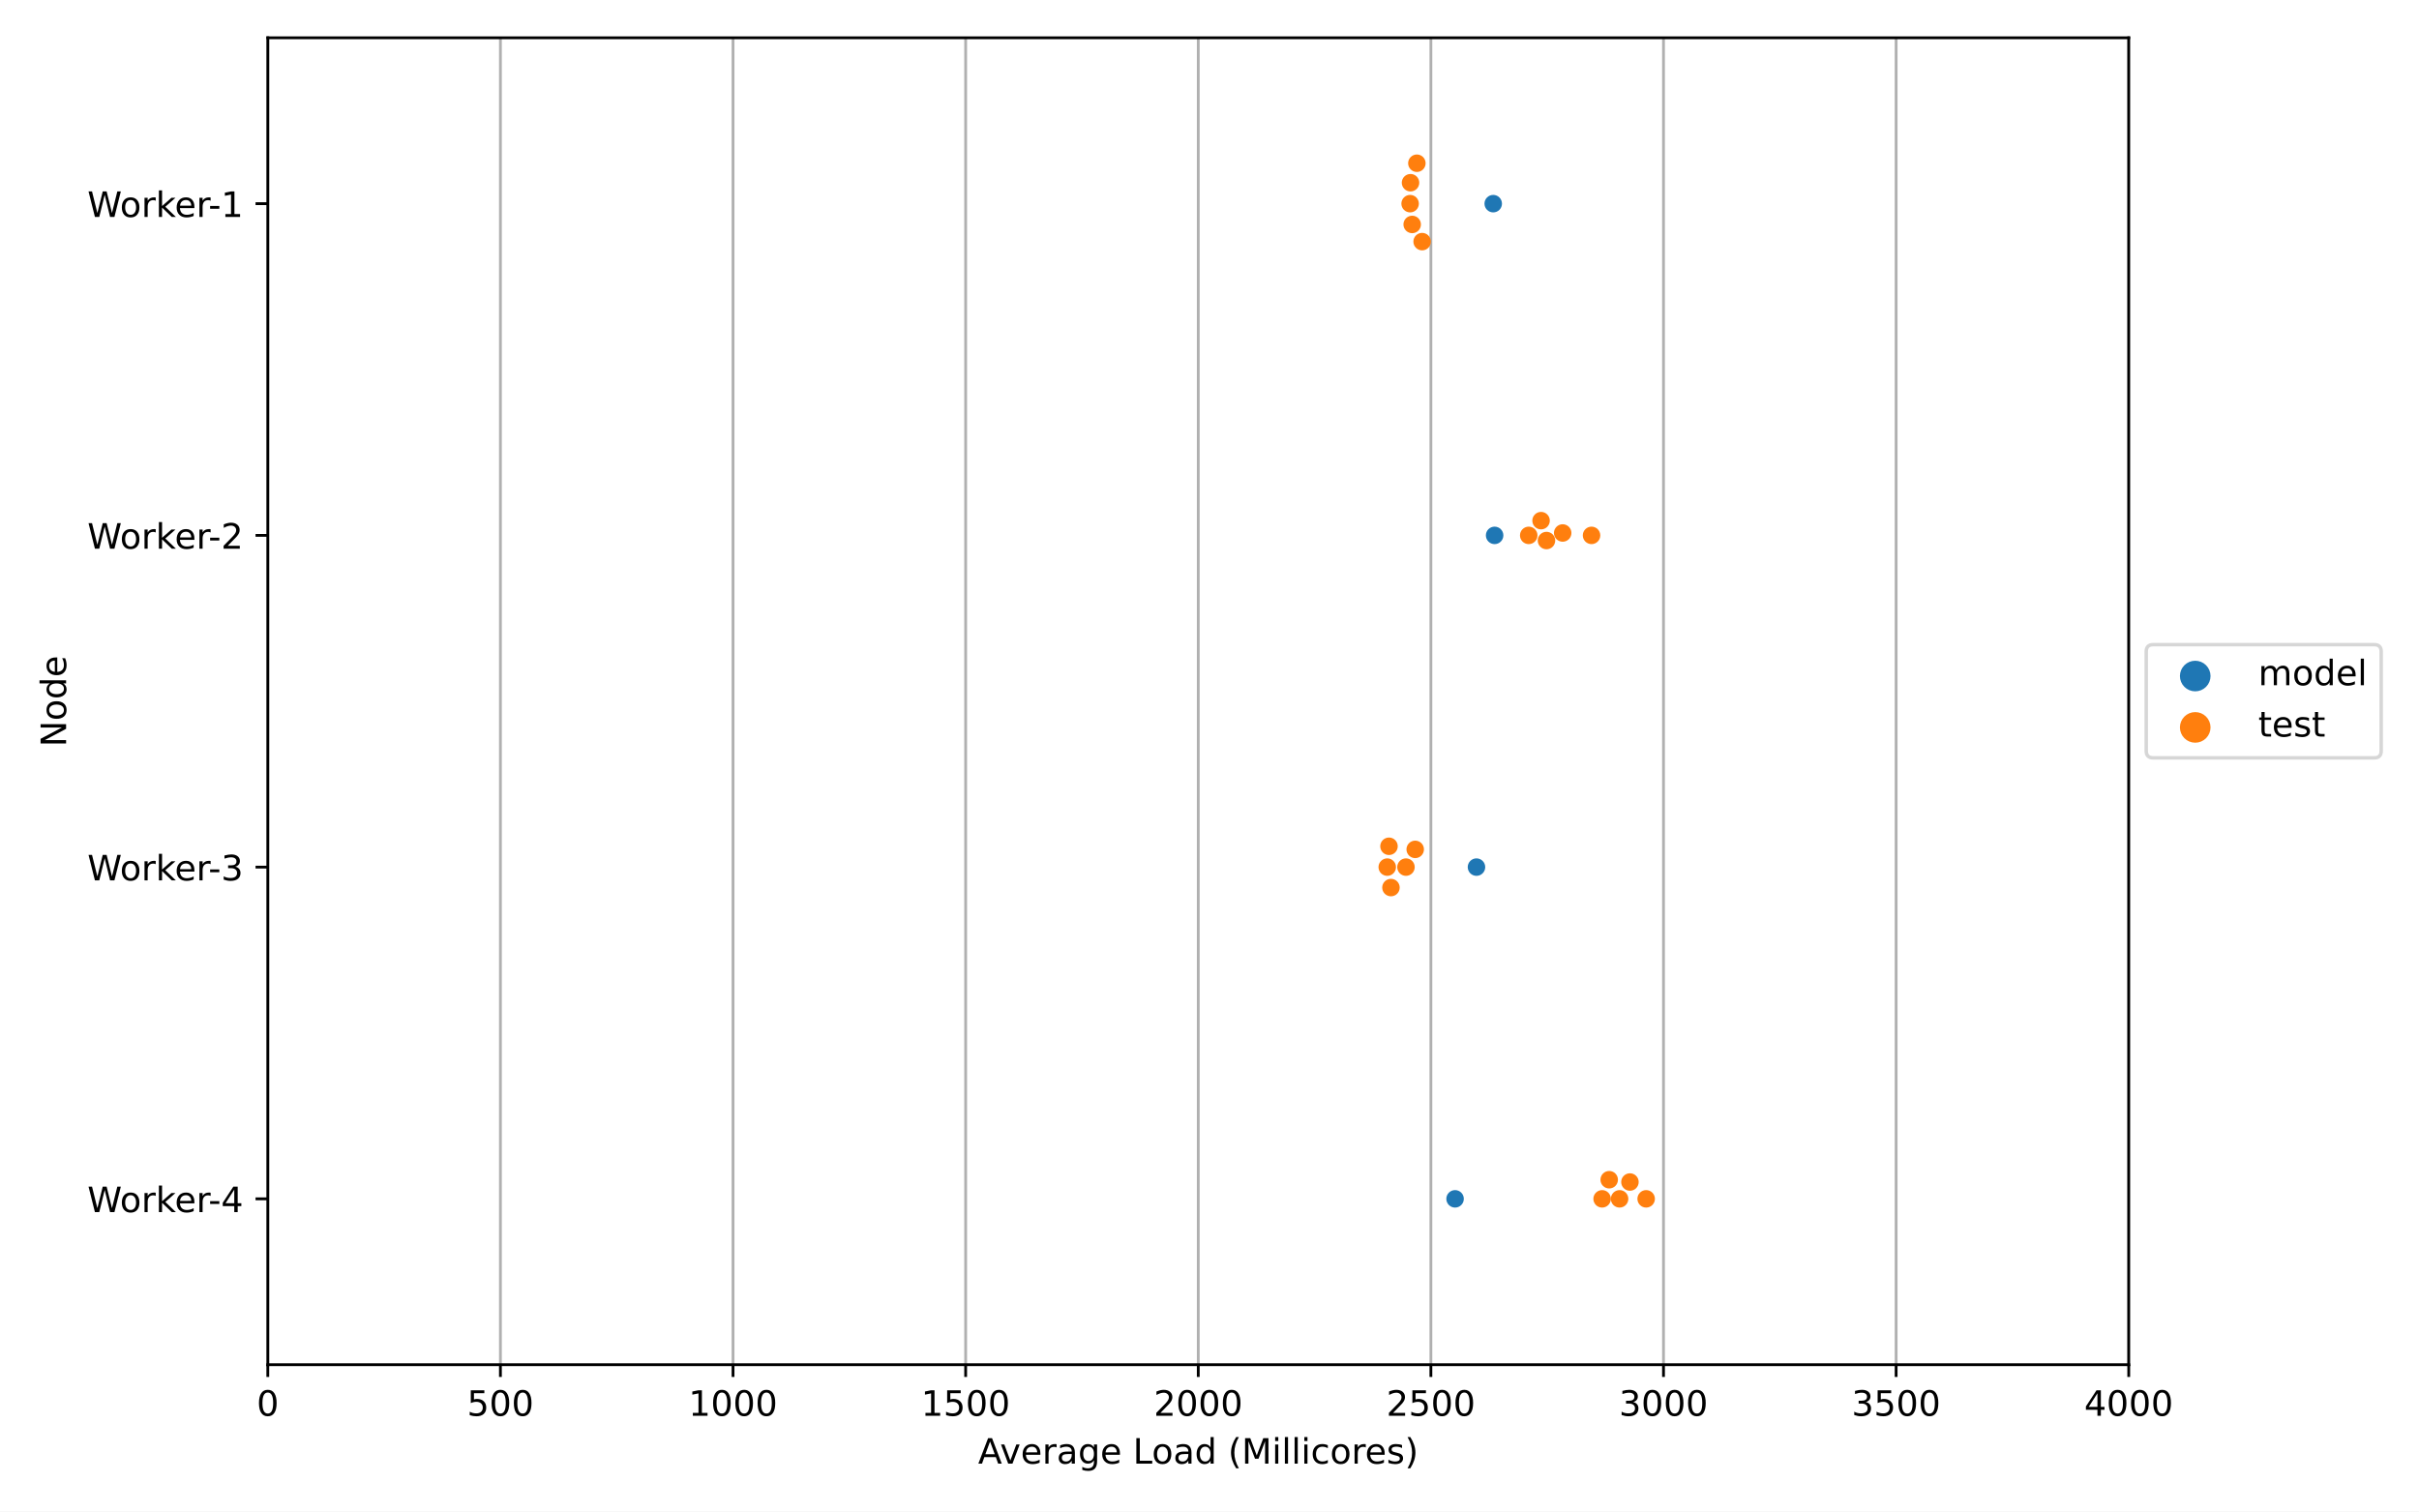
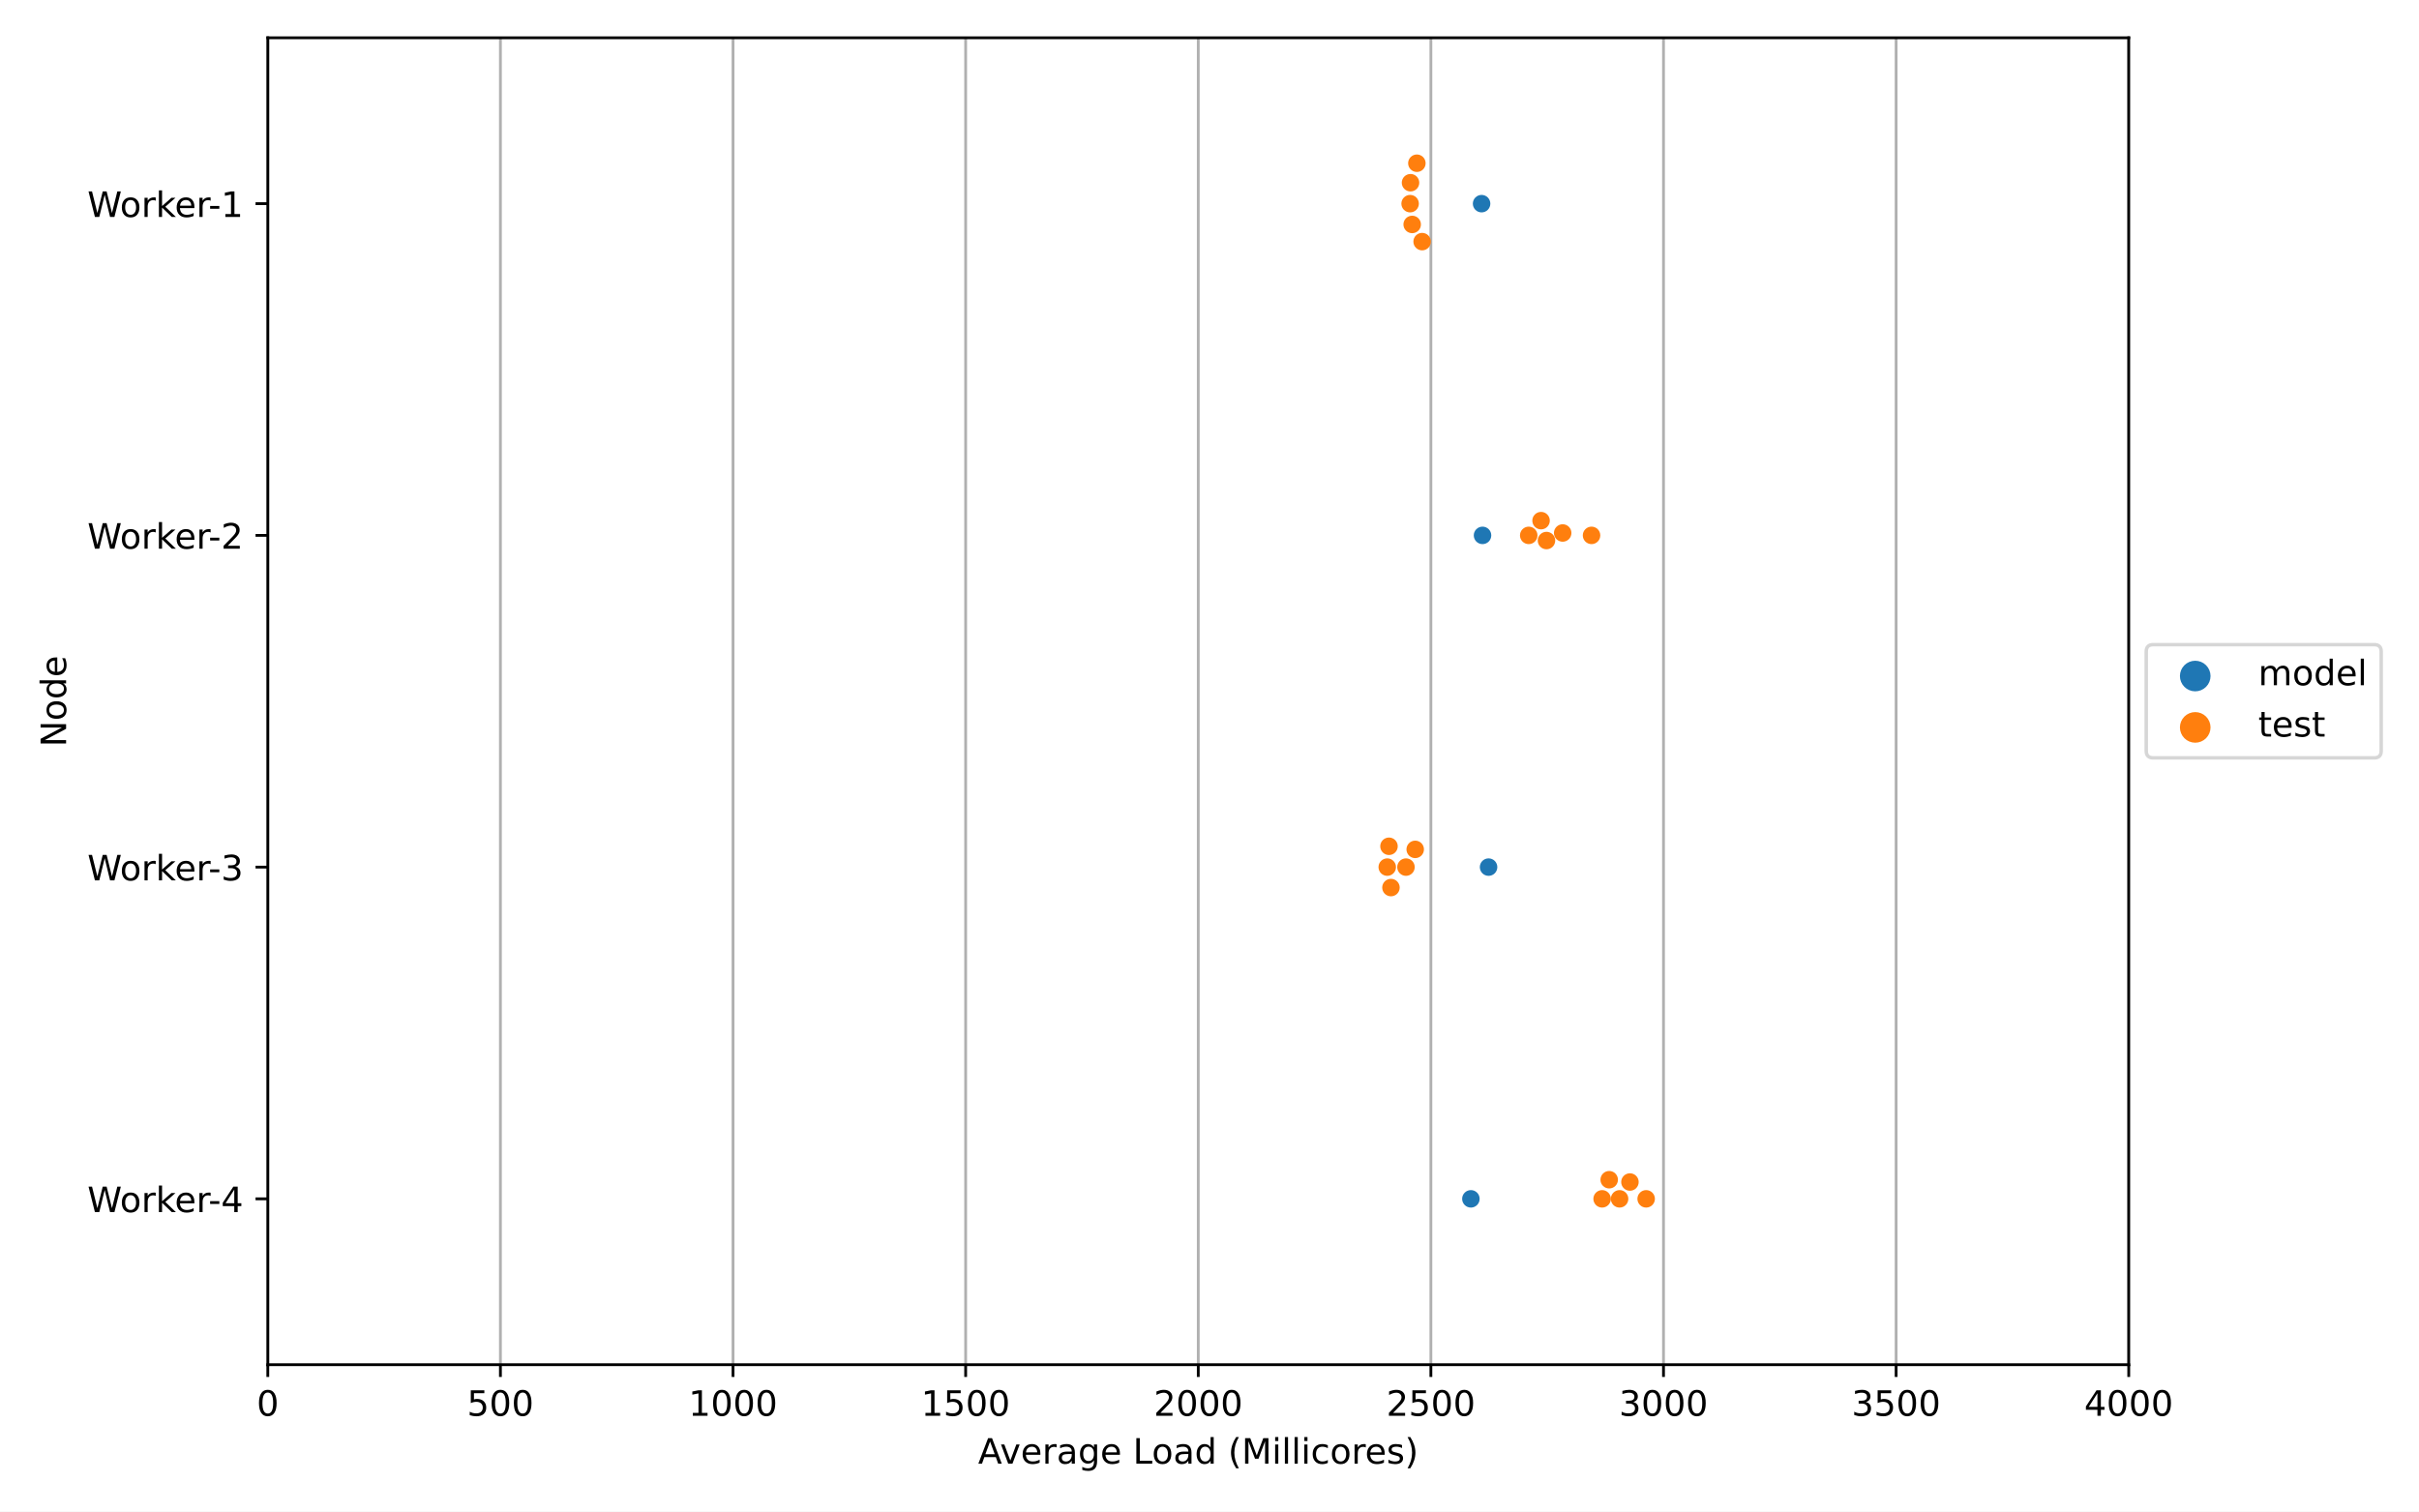
<svg xmlns="http://www.w3.org/2000/svg" xmlns:xlink="http://www.w3.org/1999/xlink" height="432pt" version="1.1" viewBox="0 0 691.2 432" width="691.2pt">
  <defs>
    <style type="text/css">*{stroke-linecap:butt;stroke-linejoin:round;}</style>
  </defs>
  <g id="figure_1">
    <g id="patch_1">
      <path d="M 0 432  L 691.2 432  L 691.2 0  L 0 0  z " style="fill:#ffffff;" />
    </g>
    <g id="axes_1">
      <g id="patch_2">
        <path d="M 76.52 390.04  L 608.26 390.04  L 608.26 10.8  L 76.52 10.8  z " style="fill:#ffffff;" />
      </g>
      <g id="PathCollection_1" />
      <g id="PathCollection_2" />
      <g id="matplotlib.axis_1">
        <g id="xtick_1">
          <g id="line2d_1">
-             <path clip-path="url(#pba86723266)" d="M 76.52 390.04  L 76.52 10.8  " style="fill:none;stroke:#b0b0b0;stroke-linecap:square;stroke-width:0.8;" />
+             <path clip-path="url(#p16a4338a1c)" d="M 76.52 390.04  L 76.52 10.8  " style="fill:none;stroke:#b0b0b0;stroke-linecap:square;stroke-width:0.8;" />
          </g>
          <g id="line2d_2">
            <defs>
-               <path d="M 0 0  L 0 3.5  " id="m185d42f4b6" style="stroke:#000000;stroke-width:0.8;" />
-             </defs>
-             <g>
-               <use style="stroke:#000000;stroke-width:0.8;" x="76.52" xlink:href="#m185d42f4b6" y="390.04" />
+               <path d="M 0 0  L 0 3.5  " id="mc875bb524d" style="stroke:#000000;stroke-width:0.8;" />
+             </defs>
+             <g>
+               <use style="stroke:#000000;stroke-width:0.8;" x="76.52" xlink:href="#mc875bb524d" y="390.04" />
            </g>
          </g>
          <g id="text_1">
            <g transform="translate(73.33875 404.6384)scale(0.1 -0.1)">
              <defs>
                <path d="M 2034 4250  Q 1547 4250 1301 3770  Q 1056 3291 1056 2328  Q 1056 1369 1301 889  Q 1547 409 2034 409  Q 2525 409 2770 889  Q 3016 1369 3016 2328  Q 3016 3291 2770 3770  Q 2525 4250 2034 4250  z M 2034 4750  Q 2819 4750 3233 4129  Q 3647 3509 3647 2328  Q 3647 1150 3233 529  Q 2819 -91 2034 -91  Q 1250 -91 836 529  Q 422 1150 422 2328  Q 422 3509 836 4129  Q 1250 4750 2034 4750  z " id="DejaVuSans-30" transform="scale(0.015625)" />
              </defs>
              <use xlink:href="#DejaVuSans-30" />
            </g>
          </g>
        </g>
        <g id="xtick_2">
          <g id="line2d_3">
-             <path clip-path="url(#pba86723266)" d="M 142.988 390.04  L 142.988 10.8  " style="fill:none;stroke:#b0b0b0;stroke-linecap:square;stroke-width:0.8;" />
+             <path clip-path="url(#p16a4338a1c)" d="M 142.988 390.04  L 142.988 10.8  " style="fill:none;stroke:#b0b0b0;stroke-linecap:square;stroke-width:0.8;" />
          </g>
          <g id="line2d_4">
            <g>
-               <use style="stroke:#000000;stroke-width:0.8;" x="142.988" xlink:href="#m185d42f4b6" y="390.04" />
+               <use style="stroke:#000000;stroke-width:0.8;" x="142.988" xlink:href="#mc875bb524d" y="390.04" />
            </g>
          </g>
          <g id="text_2">
            <g transform="translate(133.4437 404.6384)scale(0.1 -0.1)">
              <defs>
                <path d="M 691 4666  L 3169 4666  L 3169 4134  L 1269 4134  L 1269 2991  Q 1406 3038 1543 3061  Q 1681 3084 1819 3084  Q 2600 3084 3056 2656  Q 3513 2228 3513 1497  Q 3513 744 3044 326  Q 2575 -91 1722 -91  Q 1428 -91 1123 -41  Q 819 9 494 109  L 494 744  Q 775 591 1075 516  Q 1375 441 1709 441  Q 2250 441 2565 725  Q 2881 1009 2881 1497  Q 2881 1984 2565 2268  Q 2250 2553 1709 2553  Q 1456 2553 1204 2497  Q 953 2441 691 2322  L 691 4666  z " id="DejaVuSans-35" transform="scale(0.015625)" />
              </defs>
              <use xlink:href="#DejaVuSans-35" />
              <use x="63.623" xlink:href="#DejaVuSans-30" />
              <use x="127.246" xlink:href="#DejaVuSans-30" />
            </g>
          </g>
        </g>
        <g id="xtick_3">
          <g id="line2d_5">
-             <path clip-path="url(#pba86723266)" d="M 209.455 390.04  L 209.455 10.8  " style="fill:none;stroke:#b0b0b0;stroke-linecap:square;stroke-width:0.8;" />
+             <path clip-path="url(#p16a4338a1c)" d="M 209.455 390.04  L 209.455 10.8  " style="fill:none;stroke:#b0b0b0;stroke-linecap:square;stroke-width:0.8;" />
          </g>
          <g id="line2d_6">
            <g>
-               <use style="stroke:#000000;stroke-width:0.8;" x="209.455" xlink:href="#m185d42f4b6" y="390.04" />
+               <use style="stroke:#000000;stroke-width:0.8;" x="209.455" xlink:href="#mc875bb524d" y="390.04" />
            </g>
          </g>
          <g id="text_3">
            <g transform="translate(196.73 404.6384)scale(0.1 -0.1)">
              <defs>
                <path d="M 794 531  L 1825 531  L 1825 4091  L 703 3866  L 703 4441  L 1819 4666  L 2450 4666  L 2450 531  L 3481 531  L 3481 0  L 794 0  L 794 531  z " id="DejaVuSans-31" transform="scale(0.015625)" />
              </defs>
              <use xlink:href="#DejaVuSans-31" />
              <use x="63.623" xlink:href="#DejaVuSans-30" />
              <use x="127.246" xlink:href="#DejaVuSans-30" />
              <use x="190.869" xlink:href="#DejaVuSans-30" />
            </g>
          </g>
        </g>
        <g id="xtick_4">
          <g id="line2d_7">
-             <path clip-path="url(#pba86723266)" d="M 275.923 390.04  L 275.923 10.8  " style="fill:none;stroke:#b0b0b0;stroke-linecap:square;stroke-width:0.8;" />
+             <path clip-path="url(#p16a4338a1c)" d="M 275.923 390.04  L 275.923 10.8  " style="fill:none;stroke:#b0b0b0;stroke-linecap:square;stroke-width:0.8;" />
          </g>
          <g id="line2d_8">
            <g>
-               <use style="stroke:#000000;stroke-width:0.8;" x="275.923" xlink:href="#m185d42f4b6" y="390.04" />
+               <use style="stroke:#000000;stroke-width:0.8;" x="275.923" xlink:href="#mc875bb524d" y="390.04" />
            </g>
          </g>
          <g id="text_4">
            <g transform="translate(263.1975 404.6384)scale(0.1 -0.1)">
              <use xlink:href="#DejaVuSans-31" />
              <use x="63.623" xlink:href="#DejaVuSans-35" />
              <use x="127.246" xlink:href="#DejaVuSans-30" />
              <use x="190.869" xlink:href="#DejaVuSans-30" />
            </g>
          </g>
        </g>
        <g id="xtick_5">
          <g id="line2d_9">
-             <path clip-path="url(#pba86723266)" d="M 342.39 390.04  L 342.39 10.8  " style="fill:none;stroke:#b0b0b0;stroke-linecap:square;stroke-width:0.8;" />
+             <path clip-path="url(#p16a4338a1c)" d="M 342.39 390.04  L 342.39 10.8  " style="fill:none;stroke:#b0b0b0;stroke-linecap:square;stroke-width:0.8;" />
          </g>
          <g id="line2d_10">
            <g>
-               <use style="stroke:#000000;stroke-width:0.8;" x="342.39" xlink:href="#m185d42f4b6" y="390.04" />
+               <use style="stroke:#000000;stroke-width:0.8;" x="342.39" xlink:href="#mc875bb524d" y="390.04" />
            </g>
          </g>
          <g id="text_5">
            <g transform="translate(329.665 404.6384)scale(0.1 -0.1)">
              <defs>
                <path d="M 1228 531  L 3431 531  L 3431 0  L 469 0  L 469 531  Q 828 903 1448 1529  Q 2069 2156 2228 2338  Q 2531 2678 2651 2914  Q 2772 3150 2772 3378  Q 2772 3750 2511 3984  Q 2250 4219 1831 4219  Q 1534 4219 1204 4116  Q 875 4013 500 3803  L 500 4441  Q 881 4594 1212 4672  Q 1544 4750 1819 4750  Q 2544 4750 2975 4387  Q 3406 4025 3406 3419  Q 3406 3131 3298 2873  Q 3191 2616 2906 2266  Q 2828 2175 2409 1742  Q 1991 1309 1228 531  z " id="DejaVuSans-32" transform="scale(0.015625)" />
              </defs>
              <use xlink:href="#DejaVuSans-32" />
              <use x="63.623" xlink:href="#DejaVuSans-30" />
              <use x="127.246" xlink:href="#DejaVuSans-30" />
              <use x="190.869" xlink:href="#DejaVuSans-30" />
            </g>
          </g>
        </g>
        <g id="xtick_6">
          <g id="line2d_11">
-             <path clip-path="url(#pba86723266)" d="M 408.858 390.04  L 408.858 10.8  " style="fill:none;stroke:#b0b0b0;stroke-linecap:square;stroke-width:0.8;" />
+             <path clip-path="url(#p16a4338a1c)" d="M 408.858 390.04  L 408.858 10.8  " style="fill:none;stroke:#b0b0b0;stroke-linecap:square;stroke-width:0.8;" />
          </g>
          <g id="line2d_12">
            <g>
-               <use style="stroke:#000000;stroke-width:0.8;" x="408.858" xlink:href="#m185d42f4b6" y="390.04" />
+               <use style="stroke:#000000;stroke-width:0.8;" x="408.858" xlink:href="#mc875bb524d" y="390.04" />
            </g>
          </g>
          <g id="text_6">
            <g transform="translate(396.1325 404.6384)scale(0.1 -0.1)">
              <use xlink:href="#DejaVuSans-32" />
              <use x="63.623" xlink:href="#DejaVuSans-35" />
              <use x="127.246" xlink:href="#DejaVuSans-30" />
              <use x="190.869" xlink:href="#DejaVuSans-30" />
            </g>
          </g>
        </g>
        <g id="xtick_7">
          <g id="line2d_13">
-             <path clip-path="url(#pba86723266)" d="M 475.325 390.04  L 475.325 10.8  " style="fill:none;stroke:#b0b0b0;stroke-linecap:square;stroke-width:0.8;" />
+             <path clip-path="url(#p16a4338a1c)" d="M 475.325 390.04  L 475.325 10.8  " style="fill:none;stroke:#b0b0b0;stroke-linecap:square;stroke-width:0.8;" />
          </g>
          <g id="line2d_14">
            <g>
-               <use style="stroke:#000000;stroke-width:0.8;" x="475.325" xlink:href="#m185d42f4b6" y="390.04" />
+               <use style="stroke:#000000;stroke-width:0.8;" x="475.325" xlink:href="#mc875bb524d" y="390.04" />
            </g>
          </g>
          <g id="text_7">
            <g transform="translate(462.6 404.6384)scale(0.1 -0.1)">
              <defs>
                <path d="M 2597 2516  Q 3050 2419 3304 2112  Q 3559 1806 3559 1356  Q 3559 666 3084 287  Q 2609 -91 1734 -91  Q 1441 -91 1130 -33  Q 819 25 488 141  L 488 750  Q 750 597 1062 519  Q 1375 441 1716 441  Q 2309 441 2620 675  Q 2931 909 2931 1356  Q 2931 1769 2642 2001  Q 2353 2234 1838 2234  L 1294 2234  L 1294 2753  L 1863 2753  Q 2328 2753 2575 2939  Q 2822 3125 2822 3475  Q 2822 3834 2567 4026  Q 2313 4219 1838 4219  Q 1578 4219 1281 4162  Q 984 4106 628 3988  L 628 4550  Q 988 4650 1302 4700  Q 1616 4750 1894 4750  Q 2613 4750 3031 4423  Q 3450 4097 3450 3541  Q 3450 3153 3228 2886  Q 3006 2619 2597 2516  z " id="DejaVuSans-33" transform="scale(0.015625)" />
              </defs>
              <use xlink:href="#DejaVuSans-33" />
              <use x="63.623" xlink:href="#DejaVuSans-30" />
              <use x="127.246" xlink:href="#DejaVuSans-30" />
              <use x="190.869" xlink:href="#DejaVuSans-30" />
            </g>
          </g>
        </g>
        <g id="xtick_8">
          <g id="line2d_15">
-             <path clip-path="url(#pba86723266)" d="M 541.793 390.04  L 541.793 10.8  " style="fill:none;stroke:#b0b0b0;stroke-linecap:square;stroke-width:0.8;" />
+             <path clip-path="url(#p16a4338a1c)" d="M 541.793 390.04  L 541.793 10.8  " style="fill:none;stroke:#b0b0b0;stroke-linecap:square;stroke-width:0.8;" />
          </g>
          <g id="line2d_16">
            <g>
-               <use style="stroke:#000000;stroke-width:0.8;" x="541.793" xlink:href="#m185d42f4b6" y="390.04" />
+               <use style="stroke:#000000;stroke-width:0.8;" x="541.793" xlink:href="#mc875bb524d" y="390.04" />
            </g>
          </g>
          <g id="text_8">
            <g transform="translate(529.0675 404.6384)scale(0.1 -0.1)">
              <use xlink:href="#DejaVuSans-33" />
              <use x="63.623" xlink:href="#DejaVuSans-35" />
              <use x="127.246" xlink:href="#DejaVuSans-30" />
              <use x="190.869" xlink:href="#DejaVuSans-30" />
            </g>
          </g>
        </g>
        <g id="xtick_9">
          <g id="line2d_17">
-             <path clip-path="url(#pba86723266)" d="M 608.26 390.04  L 608.26 10.8  " style="fill:none;stroke:#b0b0b0;stroke-linecap:square;stroke-width:0.8;" />
+             <path clip-path="url(#p16a4338a1c)" d="M 608.26 390.04  L 608.26 10.8  " style="fill:none;stroke:#b0b0b0;stroke-linecap:square;stroke-width:0.8;" />
          </g>
          <g id="line2d_18">
            <g>
-               <use style="stroke:#000000;stroke-width:0.8;" x="608.26" xlink:href="#m185d42f4b6" y="390.04" />
+               <use style="stroke:#000000;stroke-width:0.8;" x="608.26" xlink:href="#mc875bb524d" y="390.04" />
            </g>
          </g>
          <g id="text_9">
            <g transform="translate(595.535 404.6384)scale(0.1 -0.1)">
              <defs>
                <path d="M 2419 4116  L 825 1625  L 2419 1625  L 2419 4116  z M 2253 4666  L 3047 4666  L 3047 1625  L 3713 1625  L 3713 1100  L 3047 1100  L 3047 0  L 2419 0  L 2419 1100  L 313 1100  L 313 1709  L 2253 4666  z " id="DejaVuSans-34" transform="scale(0.015625)" />
              </defs>
              <use xlink:href="#DejaVuSans-34" />
              <use x="63.623" xlink:href="#DejaVuSans-30" />
              <use x="127.246" xlink:href="#DejaVuSans-30" />
              <use x="190.869" xlink:href="#DejaVuSans-30" />
            </g>
          </g>
        </g>
        <g id="text_10">
          <g transform="translate(279.4783 418.3166)scale(0.1 -0.1)">
            <defs>
              <path d="M 2188 4044  L 1331 1722  L 3047 1722  L 2188 4044  z M 1831 4666  L 2547 4666  L 4325 0  L 3669 0  L 3244 1197  L 1141 1197  L 716 0  L 50 0  L 1831 4666  z " id="DejaVuSans-41" transform="scale(0.015625)" />
              <path d="M 191 3500  L 800 3500  L 1894 563  L 2988 3500  L 3597 3500  L 2284 0  L 1503 0  L 191 3500  z " id="DejaVuSans-76" transform="scale(0.015625)" />
              <path d="M 3597 1894  L 3597 1613  L 953 1613  Q 991 1019 1311 708  Q 1631 397 2203 397  Q 2534 397 2845 478  Q 3156 559 3463 722  L 3463 178  Q 3153 47 2828 -22  Q 2503 -91 2169 -91  Q 1331 -91 842 396  Q 353 884 353 1716  Q 353 2575 817 3079  Q 1281 3584 2069 3584  Q 2775 3584 3186 3129  Q 3597 2675 3597 1894  z M 3022 2063  Q 3016 2534 2758 2815  Q 2500 3097 2075 3097  Q 1594 3097 1305 2825  Q 1016 2553 972 2059  L 3022 2063  z " id="DejaVuSans-65" transform="scale(0.015625)" />
              <path d="M 2631 2963  Q 2534 3019 2420 3045  Q 2306 3072 2169 3072  Q 1681 3072 1420 2755  Q 1159 2438 1159 1844  L 1159 0  L 581 0  L 581 3500  L 1159 3500  L 1159 2956  Q 1341 3275 1631 3429  Q 1922 3584 2338 3584  Q 2397 3584 2469 3576  Q 2541 3569 2628 3553  L 2631 2963  z " id="DejaVuSans-72" transform="scale(0.015625)" />
              <path d="M 2194 1759  Q 1497 1759 1228 1600  Q 959 1441 959 1056  Q 959 750 1161 570  Q 1363 391 1709 391  Q 2188 391 2477 730  Q 2766 1069 2766 1631  L 2766 1759  L 2194 1759  z M 3341 1997  L 3341 0  L 2766 0  L 2766 531  Q 2569 213 2275 61  Q 1981 -91 1556 -91  Q 1019 -91 701 211  Q 384 513 384 1019  Q 384 1609 779 1909  Q 1175 2209 1959 2209  L 2766 2209  L 2766 2266  Q 2766 2663 2505 2880  Q 2244 3097 1772 3097  Q 1472 3097 1187 3025  Q 903 2953 641 2809  L 641 3341  Q 956 3463 1253 3523  Q 1550 3584 1831 3584  Q 2591 3584 2966 3190  Q 3341 2797 3341 1997  z " id="DejaVuSans-61" transform="scale(0.015625)" />
              <path d="M 2906 1791  Q 2906 2416 2648 2759  Q 2391 3103 1925 3103  Q 1463 3103 1205 2759  Q 947 2416 947 1791  Q 947 1169 1205 825  Q 1463 481 1925 481  Q 2391 481 2648 825  Q 2906 1169 2906 1791  z M 3481 434  Q 3481 -459 3084 -895  Q 2688 -1331 1869 -1331  Q 1566 -1331 1297 -1286  Q 1028 -1241 775 -1147  L 775 -588  Q 1028 -725 1275 -790  Q 1522 -856 1778 -856  Q 2344 -856 2625 -561  Q 2906 -266 2906 331  L 2906 616  Q 2728 306 2450 153  Q 2172 0 1784 0  Q 1141 0 747 490  Q 353 981 353 1791  Q 353 2603 747 3093  Q 1141 3584 1784 3584  Q 2172 3584 2450 3431  Q 2728 3278 2906 2969  L 2906 3500  L 3481 3500  L 3481 434  z " id="DejaVuSans-67" transform="scale(0.015625)" />
              <path id="DejaVuSans-20" transform="scale(0.015625)" />
              <path d="M 628 4666  L 1259 4666  L 1259 531  L 3531 531  L 3531 0  L 628 0  L 628 4666  z " id="DejaVuSans-4c" transform="scale(0.015625)" />
              <path d="M 1959 3097  Q 1497 3097 1228 2736  Q 959 2375 959 1747  Q 959 1119 1226 758  Q 1494 397 1959 397  Q 2419 397 2687 759  Q 2956 1122 2956 1747  Q 2956 2369 2687 2733  Q 2419 3097 1959 3097  z M 1959 3584  Q 2709 3584 3137 3096  Q 3566 2609 3566 1747  Q 3566 888 3137 398  Q 2709 -91 1959 -91  Q 1206 -91 779 398  Q 353 888 353 1747  Q 353 2609 779 3096  Q 1206 3584 1959 3584  z " id="DejaVuSans-6f" transform="scale(0.015625)" />
              <path d="M 2906 2969  L 2906 4863  L 3481 4863  L 3481 0  L 2906 0  L 2906 525  Q 2725 213 2448 61  Q 2172 -91 1784 -91  Q 1150 -91 751 415  Q 353 922 353 1747  Q 353 2572 751 3078  Q 1150 3584 1784 3584  Q 2172 3584 2448 3432  Q 2725 3281 2906 2969  z M 947 1747  Q 947 1113 1208 752  Q 1469 391 1925 391  Q 2381 391 2643 752  Q 2906 1113 2906 1747  Q 2906 2381 2643 2742  Q 2381 3103 1925 3103  Q 1469 3103 1208 2742  Q 947 2381 947 1747  z " id="DejaVuSans-64" transform="scale(0.015625)" />
              <path d="M 1984 4856  Q 1566 4138 1362 3434  Q 1159 2731 1159 2009  Q 1159 1288 1364 580  Q 1569 -128 1984 -844  L 1484 -844  Q 1016 -109 783 600  Q 550 1309 550 2009  Q 550 2706 781 3412  Q 1013 4119 1484 4856  L 1984 4856  z " id="DejaVuSans-28" transform="scale(0.015625)" />
              <path d="M 628 4666  L 1569 4666  L 2759 1491  L 3956 4666  L 4897 4666  L 4897 0  L 4281 0  L 4281 4097  L 3078 897  L 2444 897  L 1241 4097  L 1241 0  L 628 0  L 628 4666  z " id="DejaVuSans-4d" transform="scale(0.015625)" />
              <path d="M 603 3500  L 1178 3500  L 1178 0  L 603 0  L 603 3500  z M 603 4863  L 1178 4863  L 1178 4134  L 603 4134  L 603 4863  z " id="DejaVuSans-69" transform="scale(0.015625)" />
              <path d="M 603 4863  L 1178 4863  L 1178 0  L 603 0  L 603 4863  z " id="DejaVuSans-6c" transform="scale(0.015625)" />
              <path d="M 3122 3366  L 3122 2828  Q 2878 2963 2633 3030  Q 2388 3097 2138 3097  Q 1578 3097 1268 2742  Q 959 2388 959 1747  Q 959 1106 1268 751  Q 1578 397 2138 397  Q 2388 397 2633 464  Q 2878 531 3122 666  L 3122 134  Q 2881 22 2623 -34  Q 2366 -91 2075 -91  Q 1284 -91 818 406  Q 353 903 353 1747  Q 353 2603 823 3093  Q 1294 3584 2113 3584  Q 2378 3584 2631 3529  Q 2884 3475 3122 3366  z " id="DejaVuSans-63" transform="scale(0.015625)" />
              <path d="M 2834 3397  L 2834 2853  Q 2591 2978 2328 3040  Q 2066 3103 1784 3103  Q 1356 3103 1142 2972  Q 928 2841 928 2578  Q 928 2378 1081 2264  Q 1234 2150 1697 2047  L 1894 2003  Q 2506 1872 2764 1633  Q 3022 1394 3022 966  Q 3022 478 2636 193  Q 2250 -91 1575 -91  Q 1294 -91 989 -36  Q 684 19 347 128  L 347 722  Q 666 556 975 473  Q 1284 391 1588 391  Q 1994 391 2212 530  Q 2431 669 2431 922  Q 2431 1156 2273 1281  Q 2116 1406 1581 1522  L 1381 1569  Q 847 1681 609 1914  Q 372 2147 372 2553  Q 372 3047 722 3315  Q 1072 3584 1716 3584  Q 2034 3584 2315 3537  Q 2597 3491 2834 3397  z " id="DejaVuSans-73" transform="scale(0.015625)" />
              <path d="M 513 4856  L 1013 4856  Q 1481 4119 1714 3412  Q 1947 2706 1947 2009  Q 1947 1309 1714 600  Q 1481 -109 1013 -844  L 513 -844  Q 928 -128 1133 580  Q 1338 1288 1338 2009  Q 1338 2731 1133 3434  Q 928 4138 513 4856  z " id="DejaVuSans-29" transform="scale(0.015625)" />
            </defs>
            <use xlink:href="#DejaVuSans-41" />
            <use x="62.533" xlink:href="#DejaVuSans-76" />
            <use x="121.713" xlink:href="#DejaVuSans-65" />
            <use x="183.236" xlink:href="#DejaVuSans-72" />
            <use x="224.35" xlink:href="#DejaVuSans-61" />
            <use x="285.629" xlink:href="#DejaVuSans-67" />
            <use x="349.105" xlink:href="#DejaVuSans-65" />
            <use x="410.629" xlink:href="#DejaVuSans-20" />
            <use x="442.416" xlink:href="#DejaVuSans-4c" />
            <use x="496.379" xlink:href="#DejaVuSans-6f" />
            <use x="557.561" xlink:href="#DejaVuSans-61" />
            <use x="618.84" xlink:href="#DejaVuSans-64" />
            <use x="682.316" xlink:href="#DejaVuSans-20" />
            <use x="714.104" xlink:href="#DejaVuSans-28" />
            <use x="753.117" xlink:href="#DejaVuSans-4d" />
            <use x="839.396" xlink:href="#DejaVuSans-69" />
            <use x="867.18" xlink:href="#DejaVuSans-6c" />
            <use x="894.963" xlink:href="#DejaVuSans-6c" />
            <use x="922.746" xlink:href="#DejaVuSans-69" />
            <use x="950.529" xlink:href="#DejaVuSans-63" />
            <use x="1005.51" xlink:href="#DejaVuSans-6f" />
            <use x="1066.691" xlink:href="#DejaVuSans-72" />
            <use x="1105.555" xlink:href="#DejaVuSans-65" />
            <use x="1167.078" xlink:href="#DejaVuSans-73" />
            <use x="1219.178" xlink:href="#DejaVuSans-29" />
          </g>
        </g>
      </g>
      <g id="matplotlib.axis_2">
        <g id="ytick_1">
          <g id="line2d_19">
            <defs>
-               <path d="M 0 0  L -3.5 0  " id="ma72beed274" style="stroke:#000000;stroke-width:0.8;" />
-             </defs>
-             <g>
-               <use style="stroke:#000000;stroke-width:0.8;" x="76.52" xlink:href="#ma72beed274" y="58.205" />
+               <path d="M 0 0  L -3.5 0  " id="m37cb2fbe71" style="stroke:#000000;stroke-width:0.8;" />
+             </defs>
+             <g>
+               <use style="stroke:#000000;stroke-width:0.8;" x="76.52" xlink:href="#m37cb2fbe71" y="58.205" />
            </g>
          </g>
          <g id="text_11">
            <g transform="translate(24.96531 62.00422)scale(0.1 -0.1)">
              <defs>
                <path d="M 213 4666  L 850 4666  L 1831 722  L 2809 4666  L 3519 4666  L 4500 722  L 5478 4666  L 6119 4666  L 4947 0  L 4153 0  L 3169 4050  L 2175 0  L 1381 0  L 213 4666  z " id="DejaVuSans-57" transform="scale(0.015625)" />
                <path d="M 581 4863  L 1159 4863  L 1159 1991  L 2875 3500  L 3609 3500  L 1753 1863  L 3688 0  L 2938 0  L 1159 1709  L 1159 0  L 581 0  L 581 4863  z " id="DejaVuSans-6b" transform="scale(0.015625)" />
                <path d="M 313 2009  L 1997 2009  L 1997 1497  L 313 1497  L 313 2009  z " id="DejaVuSans-2d" transform="scale(0.015625)" />
              </defs>
              <use xlink:href="#DejaVuSans-57" />
              <use x="93.002" xlink:href="#DejaVuSans-6f" />
              <use x="154.184" xlink:href="#DejaVuSans-72" />
              <use x="195.297" xlink:href="#DejaVuSans-6b" />
              <use x="249.582" xlink:href="#DejaVuSans-65" />
              <use x="311.105" xlink:href="#DejaVuSans-72" />
              <use x="345.844" xlink:href="#DejaVuSans-2d" />
              <use x="381.928" xlink:href="#DejaVuSans-31" />
            </g>
          </g>
        </g>
        <g id="ytick_2">
          <g id="line2d_20">
            <g>
-               <use style="stroke:#000000;stroke-width:0.8;" x="76.52" xlink:href="#ma72beed274" y="153.015" />
+               <use style="stroke:#000000;stroke-width:0.8;" x="76.52" xlink:href="#m37cb2fbe71" y="153.015" />
            </g>
          </g>
          <g id="text_12">
            <g transform="translate(24.96531 156.8142)scale(0.1 -0.1)">
              <use xlink:href="#DejaVuSans-57" />
              <use x="93.002" xlink:href="#DejaVuSans-6f" />
              <use x="154.184" xlink:href="#DejaVuSans-72" />
              <use x="195.297" xlink:href="#DejaVuSans-6b" />
              <use x="249.582" xlink:href="#DejaVuSans-65" />
              <use x="311.105" xlink:href="#DejaVuSans-72" />
              <use x="345.844" xlink:href="#DejaVuSans-2d" />
              <use x="381.928" xlink:href="#DejaVuSans-32" />
            </g>
          </g>
        </g>
        <g id="ytick_3">
          <g id="line2d_21">
            <g>
-               <use style="stroke:#000000;stroke-width:0.8;" x="76.52" xlink:href="#ma72beed274" y="247.825" />
+               <use style="stroke:#000000;stroke-width:0.8;" x="76.52" xlink:href="#m37cb2fbe71" y="247.825" />
            </g>
          </g>
          <g id="text_13">
            <g transform="translate(24.96531 251.6242)scale(0.1 -0.1)">
              <use xlink:href="#DejaVuSans-57" />
              <use x="93.002" xlink:href="#DejaVuSans-6f" />
              <use x="154.184" xlink:href="#DejaVuSans-72" />
              <use x="195.297" xlink:href="#DejaVuSans-6b" />
              <use x="249.582" xlink:href="#DejaVuSans-65" />
              <use x="311.105" xlink:href="#DejaVuSans-72" />
              <use x="345.844" xlink:href="#DejaVuSans-2d" />
              <use x="381.928" xlink:href="#DejaVuSans-33" />
            </g>
          </g>
        </g>
        <g id="ytick_4">
          <g id="line2d_22">
            <g>
-               <use style="stroke:#000000;stroke-width:0.8;" x="76.52" xlink:href="#ma72beed274" y="342.635" />
+               <use style="stroke:#000000;stroke-width:0.8;" x="76.52" xlink:href="#m37cb2fbe71" y="342.635" />
            </g>
          </g>
          <g id="text_14">
            <g transform="translate(24.96531 346.4342)scale(0.1 -0.1)">
              <use xlink:href="#DejaVuSans-57" />
              <use x="93.002" xlink:href="#DejaVuSans-6f" />
              <use x="154.184" xlink:href="#DejaVuSans-72" />
              <use x="195.297" xlink:href="#DejaVuSans-6b" />
              <use x="249.582" xlink:href="#DejaVuSans-65" />
              <use x="311.105" xlink:href="#DejaVuSans-72" />
              <use x="345.844" xlink:href="#DejaVuSans-2d" />
              <use x="381.928" xlink:href="#DejaVuSans-34" />
            </g>
          </g>
        </g>
        <g id="text_15">
          <g transform="translate(18.88563 213.4708)rotate(-90)scale(0.1 -0.1)">
            <defs>
              <path d="M 628 4666  L 1478 4666  L 3547 763  L 3547 4666  L 4159 4666  L 4159 0  L 3309 0  L 1241 3903  L 1241 0  L 628 0  L 628 4666  z " id="DejaVuSans-4e" transform="scale(0.015625)" />
            </defs>
            <use xlink:href="#DejaVuSans-4e" />
            <use x="74.805" xlink:href="#DejaVuSans-6f" />
            <use x="135.986" xlink:href="#DejaVuSans-64" />
            <use x="199.463" xlink:href="#DejaVuSans-65" />
          </g>
        </g>
      </g>
      <g id="patch_3">
        <path d="M 76.52 390.04  L 76.52 10.8  " style="fill:none;stroke:#000000;stroke-linecap:square;stroke-linejoin:miter;stroke-width:0.8;" />
      </g>
      <g id="patch_4">
        <path d="M 608.26 390.04  L 608.26 10.8  " style="fill:none;stroke:#000000;stroke-linecap:square;stroke-linejoin:miter;stroke-width:0.8;" />
      </g>
      <g id="patch_5">
        <path d="M 76.52 390.04  L 608.26 390.04  " style="fill:none;stroke:#000000;stroke-linecap:square;stroke-linejoin:miter;stroke-width:0.8;" />
      </g>
      <g id="patch_6">
        <path d="M 76.52 10.8  L 608.26 10.8  " style="fill:none;stroke:#000000;stroke-linecap:square;stroke-linejoin:miter;stroke-width:0.8;" />
      </g>
      <g id="PathCollection_3">
        <defs>
-           <path d="M 0 2.5  C 0.663 2.5 1.299 2.237 1.768 1.768  C 2.237 1.299 2.5 0.663 2.5 -0  C 2.5 -0.663 2.237 -1.299 1.768 -1.768  C 1.299 -2.237 0.663 -2.5 0 -2.5  C -0.663 -2.5 -1.299 -2.237 -1.768 -1.768  C -2.237 -1.299 -2.5 -0.663 -2.5 0  C -2.5 0.663 -2.237 1.299 -1.768 1.768  C -1.299 2.237 -0.663 2.5 0 2.5  z " id="C0_0_8acdb9c85b" />
+           <path d="M 0 2.5  C 0.663 2.5 1.299 2.237 1.768 1.768  C 2.237 1.299 2.5 0.663 2.5 -0  C 2.5 -0.663 2.237 -1.299 1.768 -1.768  C 1.299 -2.237 0.663 -2.5 0 -2.5  C -0.663 -2.5 -1.299 -2.237 -1.768 -1.768  C -2.237 -1.299 -2.5 -0.663 -2.5 0  C -2.5 0.663 -2.237 1.299 -1.768 1.768  C -1.299 2.237 -0.663 2.5 0 2.5  z " id="C0_0_c75abe9778" />
        </defs>
-         <g clip-path="url(#pba86723266)">
-           <use style="fill:#ff7f0e;" x="402.925" xlink:href="#C0_0_8acdb9c85b" y="58.205" />
-         </g>
-         <g clip-path="url(#pba86723266)">
-           <use style="fill:#ff7f0e;" x="403.039" xlink:href="#C0_0_8acdb9c85b" y="52.221" />
-         </g>
-         <g clip-path="url(#pba86723266)">
-           <use style="fill:#ff7f0e;" x="403.515" xlink:href="#C0_0_8acdb9c85b" y="64.148" />
-         </g>
-         <g clip-path="url(#pba86723266)">
-           <use style="fill:#ff7f0e;" x="404.855" xlink:href="#C0_0_8acdb9c85b" y="46.651" />
-         </g>
-         <g clip-path="url(#pba86723266)">
-           <use style="fill:#ff7f0e;" x="406.356" xlink:href="#C0_0_8acdb9c85b" y="69.056" />
-         </g>
-         <g clip-path="url(#pba86723266)">
-           <use style="fill:#1f77b4;" x="426.671" xlink:href="#C0_0_8acdb9c85b" y="58.205" />
+         <g clip-path="url(#p16a4338a1c)">
+           <use style="fill:#ff7f0e;" x="402.925" xlink:href="#C0_0_c75abe9778" y="58.205" />
+         </g>
+         <g clip-path="url(#p16a4338a1c)">
+           <use style="fill:#ff7f0e;" x="403.039" xlink:href="#C0_0_c75abe9778" y="52.221" />
+         </g>
+         <g clip-path="url(#p16a4338a1c)">
+           <use style="fill:#ff7f0e;" x="403.515" xlink:href="#C0_0_c75abe9778" y="64.148" />
+         </g>
+         <g clip-path="url(#p16a4338a1c)">
+           <use style="fill:#ff7f0e;" x="404.855" xlink:href="#C0_0_c75abe9778" y="46.651" />
+         </g>
+         <g clip-path="url(#p16a4338a1c)">
+           <use style="fill:#ff7f0e;" x="406.356" xlink:href="#C0_0_c75abe9778" y="69.056" />
+         </g>
+         <g clip-path="url(#p16a4338a1c)">
+           <use style="fill:#1f77b4;" x="423.347" xlink:href="#C0_0_c75abe9778" y="58.205" />
        </g>
      </g>
      <g id="PathCollection_4">
        <defs>
-           <path d="M 0 2.5  C 0.663 2.5 1.299 2.237 1.768 1.768  C 2.237 1.299 2.5 0.663 2.5 -0  C 2.5 -0.663 2.237 -1.299 1.768 -1.768  C 1.299 -2.237 0.663 -2.5 0 -2.5  C -0.663 -2.5 -1.299 -2.237 -1.768 -1.768  C -2.237 -1.299 -2.5 -0.663 -2.5 0  C -2.5 0.663 -2.237 1.299 -1.768 1.768  C -1.299 2.237 -0.663 2.5 0 2.5  z " id="C1_0_edf443d6dd" />
+           <path d="M 0 2.5  C 0.663 2.5 1.299 2.237 1.768 1.768  C 2.237 1.299 2.5 0.663 2.5 -0  C 2.5 -0.663 2.237 -1.299 1.768 -1.768  C 1.299 -2.237 0.663 -2.5 0 -2.5  C -0.663 -2.5 -1.299 -2.237 -1.768 -1.768  C -2.237 -1.299 -2.5 -0.663 -2.5 0  C -2.5 0.663 -2.237 1.299 -1.768 1.768  C -1.299 2.237 -0.663 2.5 0 2.5  z " id="C1_0_6b816ca7d2" />
        </defs>
-         <g clip-path="url(#pba86723266)">
-           <use style="fill:#1f77b4;" x="427.07" xlink:href="#C1_0_edf443d6dd" y="153.015" />
-         </g>
-         <g clip-path="url(#pba86723266)">
-           <use style="fill:#ff7f0e;" x="436.814" xlink:href="#C1_0_edf443d6dd" y="153.015" />
-         </g>
-         <g clip-path="url(#pba86723266)">
-           <use style="fill:#ff7f0e;" x="440.34" xlink:href="#C1_0_edf443d6dd" y="148.802" />
-         </g>
-         <g clip-path="url(#pba86723266)">
-           <use style="fill:#ff7f0e;" x="441.888" xlink:href="#C1_0_edf443d6dd" y="154.489" />
-         </g>
-         <g clip-path="url(#pba86723266)">
-           <use style="fill:#ff7f0e;" x="446.517" xlink:href="#C1_0_edf443d6dd" y="152.33" />
-         </g>
-         <g clip-path="url(#pba86723266)">
-           <use style="fill:#ff7f0e;" x="454.763" xlink:href="#C1_0_edf443d6dd" y="153.015" />
+         <g clip-path="url(#p16a4338a1c)">
+           <use style="fill:#1f77b4;" x="423.613" xlink:href="#C1_0_6b816ca7d2" y="153.015" />
+         </g>
+         <g clip-path="url(#p16a4338a1c)">
+           <use style="fill:#ff7f0e;" x="436.814" xlink:href="#C1_0_6b816ca7d2" y="153.015" />
+         </g>
+         <g clip-path="url(#p16a4338a1c)">
+           <use style="fill:#ff7f0e;" x="440.34" xlink:href="#C1_0_6b816ca7d2" y="148.802" />
+         </g>
+         <g clip-path="url(#p16a4338a1c)">
+           <use style="fill:#ff7f0e;" x="441.888" xlink:href="#C1_0_6b816ca7d2" y="154.489" />
+         </g>
+         <g clip-path="url(#p16a4338a1c)">
+           <use style="fill:#ff7f0e;" x="446.517" xlink:href="#C1_0_6b816ca7d2" y="152.33" />
+         </g>
+         <g clip-path="url(#p16a4338a1c)">
+           <use style="fill:#ff7f0e;" x="454.763" xlink:href="#C1_0_6b816ca7d2" y="153.015" />
        </g>
      </g>
      <g id="PathCollection_5">
        <defs>
-           <path d="M 0 2.5  C 0.663 2.5 1.299 2.237 1.768 1.768  C 2.237 1.299 2.5 0.663 2.5 -0  C 2.5 -0.663 2.237 -1.299 1.768 -1.768  C 1.299 -2.237 0.663 -2.5 0 -2.5  C -0.663 -2.5 -1.299 -2.237 -1.768 -1.768  C -2.237 -1.299 -2.5 -0.663 -2.5 0  C -2.5 0.663 -2.237 1.299 -1.768 1.768  C -1.299 2.237 -0.663 2.5 0 2.5  z " id="C2_0_2d0f676643" />
+           <path d="M 0 2.5  C 0.663 2.5 1.299 2.237 1.768 1.768  C 2.237 1.299 2.5 0.663 2.5 -0  C 2.5 -0.663 2.237 -1.299 1.768 -1.768  C 1.299 -2.237 0.663 -2.5 0 -2.5  C -0.663 -2.5 -1.299 -2.237 -1.768 -1.768  C -2.237 -1.299 -2.5 -0.663 -2.5 0  C -2.5 0.663 -2.237 1.299 -1.768 1.768  C -1.299 2.237 -0.663 2.5 0 2.5  z " id="C2_0_ee07e6dd78" />
        </defs>
-         <g clip-path="url(#pba86723266)">
-           <use style="fill:#ff7f0e;" x="396.389" xlink:href="#C2_0_2d0f676643" y="247.825" />
-         </g>
-         <g clip-path="url(#pba86723266)">
-           <use style="fill:#ff7f0e;" x="396.888" xlink:href="#C2_0_2d0f676643" y="241.87" />
-         </g>
-         <g clip-path="url(#pba86723266)">
-           <use style="fill:#ff7f0e;" x="397.45" xlink:href="#C2_0_2d0f676643" y="253.672" />
-         </g>
-         <g clip-path="url(#pba86723266)">
-           <use style="fill:#ff7f0e;" x="401.74" xlink:href="#C2_0_2d0f676643" y="247.825" />
-         </g>
-         <g clip-path="url(#pba86723266)">
-           <use style="fill:#ff7f0e;" x="404.379" xlink:href="#C2_0_2d0f676643" y="242.756" />
-         </g>
-         <g clip-path="url(#pba86723266)">
-           <use style="fill:#1f77b4;" x="421.885" xlink:href="#C2_0_2d0f676643" y="247.825" />
+         <g clip-path="url(#p16a4338a1c)">
+           <use style="fill:#ff7f0e;" x="396.389" xlink:href="#C2_0_ee07e6dd78" y="247.825" />
+         </g>
+         <g clip-path="url(#p16a4338a1c)">
+           <use style="fill:#ff7f0e;" x="396.888" xlink:href="#C2_0_ee07e6dd78" y="241.87" />
+         </g>
+         <g clip-path="url(#p16a4338a1c)">
+           <use style="fill:#ff7f0e;" x="397.45" xlink:href="#C2_0_ee07e6dd78" y="253.672" />
+         </g>
+         <g clip-path="url(#p16a4338a1c)">
+           <use style="fill:#ff7f0e;" x="401.74" xlink:href="#C2_0_ee07e6dd78" y="247.825" />
+         </g>
+         <g clip-path="url(#p16a4338a1c)">
+           <use style="fill:#ff7f0e;" x="404.379" xlink:href="#C2_0_ee07e6dd78" y="242.756" />
+         </g>
+         <g clip-path="url(#p16a4338a1c)">
+           <use style="fill:#1f77b4;" x="425.341" xlink:href="#C2_0_ee07e6dd78" y="247.825" />
        </g>
      </g>
      <g id="PathCollection_6">
        <defs>
-           <path d="M 0 2.5  C 0.663 2.5 1.299 2.237 1.768 1.768  C 2.237 1.299 2.5 0.663 2.5 -0  C 2.5 -0.663 2.237 -1.299 1.768 -1.768  C 1.299 -2.237 0.663 -2.5 0 -2.5  C -0.663 -2.5 -1.299 -2.237 -1.768 -1.768  C -2.237 -1.299 -2.5 -0.663 -2.5 0  C -2.5 0.663 -2.237 1.299 -1.768 1.768  C -1.299 2.237 -0.663 2.5 0 2.5  z " id="C3_0_95b9c2bc64" />
+           <path d="M 0 2.5  C 0.663 2.5 1.299 2.237 1.768 1.768  C 2.237 1.299 2.5 0.663 2.5 -0  C 2.5 -0.663 2.237 -1.299 1.768 -1.768  C 1.299 -2.237 0.663 -2.5 0 -2.5  C -0.663 -2.5 -1.299 -2.237 -1.768 -1.768  C -2.237 -1.299 -2.5 -0.663 -2.5 0  C -2.5 0.663 -2.237 1.299 -1.768 1.768  C -1.299 2.237 -0.663 2.5 0 2.5  z " id="C3_0_be41abf324" />
        </defs>
-         <g clip-path="url(#pba86723266)">
-           <use style="fill:#1f77b4;" x="415.77" xlink:href="#C3_0_95b9c2bc64" y="342.635" />
-         </g>
-         <g clip-path="url(#pba86723266)">
-           <use style="fill:#ff7f0e;" x="457.785" xlink:href="#C3_0_95b9c2bc64" y="342.635" />
-         </g>
-         <g clip-path="url(#pba86723266)">
-           <use style="fill:#ff7f0e;" x="459.81" xlink:href="#C3_0_95b9c2bc64" y="337.171" />
-         </g>
-         <g clip-path="url(#pba86723266)">
-           <use style="fill:#ff7f0e;" x="462.776" xlink:href="#C3_0_95b9c2bc64" y="342.635" />
-         </g>
-         <g clip-path="url(#pba86723266)">
-           <use style="fill:#ff7f0e;" x="465.735" xlink:href="#C3_0_95b9c2bc64" y="337.829" />
-         </g>
-         <g clip-path="url(#pba86723266)">
-           <use style="fill:#ff7f0e;" x="470.368" xlink:href="#C3_0_95b9c2bc64" y="342.635" />
+         <g clip-path="url(#p16a4338a1c)">
+           <use style="fill:#1f77b4;" x="420.29" xlink:href="#C3_0_be41abf324" y="342.635" />
+         </g>
+         <g clip-path="url(#p16a4338a1c)">
+           <use style="fill:#ff7f0e;" x="457.785" xlink:href="#C3_0_be41abf324" y="342.635" />
+         </g>
+         <g clip-path="url(#p16a4338a1c)">
+           <use style="fill:#ff7f0e;" x="459.81" xlink:href="#C3_0_be41abf324" y="337.171" />
+         </g>
+         <g clip-path="url(#p16a4338a1c)">
+           <use style="fill:#ff7f0e;" x="462.776" xlink:href="#C3_0_be41abf324" y="342.635" />
+         </g>
+         <g clip-path="url(#p16a4338a1c)">
+           <use style="fill:#ff7f0e;" x="465.735" xlink:href="#C3_0_be41abf324" y="337.829" />
+         </g>
+         <g clip-path="url(#p16a4338a1c)">
+           <use style="fill:#ff7f0e;" x="470.368" xlink:href="#C3_0_be41abf324" y="342.635" />
        </g>
      </g>
      <g id="legend_1">
        <g id="patch_7">
          <path d="M 615.26 216.598  L 678.399 216.598  Q 680.399 216.598 680.399 214.598  L 680.399 186.242  Q 680.399 184.242 678.399 184.242  L 615.26 184.242  Q 613.26 184.242 613.26 186.242  L 613.26 214.598  Q 613.26 216.598 615.26 216.598  z " style="fill:#ffffff;opacity:0.8;stroke:#cccccc;stroke-linejoin:miter;" />
        </g>
        <g id="PathCollection_7">
          <defs>
-             <path d="M 0 3.873  C 1.027 3.873 2.012 3.465 2.739 2.739  C 3.465 2.012 3.873 1.027 3.873 0  C 3.873 -1.027 3.465 -2.012 2.739 -2.739  C 2.012 -3.465 1.027 -3.873 0 -3.873  C -1.027 -3.873 -2.012 -3.465 -2.739 -2.739  C -3.465 -2.012 -3.873 -1.027 -3.873 0  C -3.873 1.027 -3.465 2.012 -2.739 2.739  C -2.012 3.465 -1.027 3.873 0 3.873  z " id="mf2421d0564" style="stroke:#1f77b4;" />
+             <path d="M 0 3.873  C 1.027 3.873 2.012 3.465 2.739 2.739  C 3.465 2.012 3.873 1.027 3.873 0  C 3.873 -1.027 3.465 -2.012 2.739 -2.739  C 2.012 -3.465 1.027 -3.873 0 -3.873  C -1.027 -3.873 -2.012 -3.465 -2.739 -2.739  C -3.465 -2.012 -3.873 -1.027 -3.873 0  C -3.873 1.027 -3.465 2.012 -2.739 2.739  C -2.012 3.465 -1.027 3.873 0 3.873  z " id="mabbc8c79f8" style="stroke:#1f77b4;" />
          </defs>
          <g>
-             <use style="fill:#1f77b4;stroke:#1f77b4;" x="627.26" xlink:href="#mf2421d0564" y="193.215" />
+             <use style="fill:#1f77b4;stroke:#1f77b4;" x="627.26" xlink:href="#mabbc8c79f8" y="193.215" />
          </g>
        </g>
        <g id="text_16">
          <g transform="translate(645.26 195.8403)scale(0.1 -0.1)">
            <defs>
              <path d="M 3328 2828  Q 3544 3216 3844 3400  Q 4144 3584 4550 3584  Q 5097 3584 5394 3201  Q 5691 2819 5691 2113  L 5691 0  L 5113 0  L 5113 2094  Q 5113 2597 4934 2840  Q 4756 3084 4391 3084  Q 3944 3084 3684 2787  Q 3425 2491 3425 1978  L 3425 0  L 2847 0  L 2847 2094  Q 2847 2600 2669 2842  Q 2491 3084 2119 3084  Q 1678 3084 1418 2786  Q 1159 2488 1159 1978  L 1159 0  L 581 0  L 581 3500  L 1159 3500  L 1159 2956  Q 1356 3278 1631 3431  Q 1906 3584 2284 3584  Q 2666 3584 2933 3390  Q 3200 3197 3328 2828  z " id="DejaVuSans-6d" transform="scale(0.015625)" />
            </defs>
            <use xlink:href="#DejaVuSans-6d" />
            <use x="97.412" xlink:href="#DejaVuSans-6f" />
            <use x="158.594" xlink:href="#DejaVuSans-64" />
            <use x="222.07" xlink:href="#DejaVuSans-65" />
            <use x="283.594" xlink:href="#DejaVuSans-6c" />
          </g>
        </g>
        <g id="PathCollection_8">
          <defs>
-             <path d="M 0 3.873  C 1.027 3.873 2.012 3.465 2.739 2.739  C 3.465 2.012 3.873 1.027 3.873 0  C 3.873 -1.027 3.465 -2.012 2.739 -2.739  C 2.012 -3.465 1.027 -3.873 0 -3.873  C -1.027 -3.873 -2.012 -3.465 -2.739 -2.739  C -3.465 -2.012 -3.873 -1.027 -3.873 0  C -3.873 1.027 -3.465 2.012 -2.739 2.739  C -2.012 3.465 -1.027 3.873 0 3.873  z " id="md66c3e3c8b" style="stroke:#ff7f0e;" />
+             <path d="M 0 3.873  C 1.027 3.873 2.012 3.465 2.739 2.739  C 3.465 2.012 3.873 1.027 3.873 0  C 3.873 -1.027 3.465 -2.012 2.739 -2.739  C 2.012 -3.465 1.027 -3.873 0 -3.873  C -1.027 -3.873 -2.012 -3.465 -2.739 -2.739  C -3.465 -2.012 -3.873 -1.027 -3.873 0  C -3.873 1.027 -3.465 2.012 -2.739 2.739  C -2.012 3.465 -1.027 3.873 0 3.873  z " id="m745f44692a" style="stroke:#ff7f0e;" />
          </defs>
          <g>
-             <use style="fill:#ff7f0e;stroke:#ff7f0e;" x="627.26" xlink:href="#md66c3e3c8b" y="207.893" />
+             <use style="fill:#ff7f0e;stroke:#ff7f0e;" x="627.26" xlink:href="#m745f44692a" y="207.893" />
          </g>
        </g>
        <g id="text_17">
          <g transform="translate(645.26 210.5184)scale(0.1 -0.1)">
            <defs>
              <path d="M 1172 4494  L 1172 3500  L 2356 3500  L 2356 3053  L 1172 3053  L 1172 1153  Q 1172 725 1289 603  Q 1406 481 1766 481  L 2356 481  L 2356 0  L 1766 0  Q 1100 0 847 248  Q 594 497 594 1153  L 594 3053  L 172 3053  L 172 3500  L 594 3500  L 594 4494  L 1172 4494  z " id="DejaVuSans-74" transform="scale(0.015625)" />
            </defs>
            <use xlink:href="#DejaVuSans-74" />
            <use x="39.209" xlink:href="#DejaVuSans-65" />
            <use x="100.732" xlink:href="#DejaVuSans-73" />
            <use x="152.832" xlink:href="#DejaVuSans-74" />
          </g>
        </g>
      </g>
    </g>
  </g>
  <defs>
-     <clipPath id="pba86723266">
+     <clipPath id="p16a4338a1c">
      <rect height="379.24" width="531.74" x="76.52" y="10.8" />
    </clipPath>
  </defs>
</svg>
